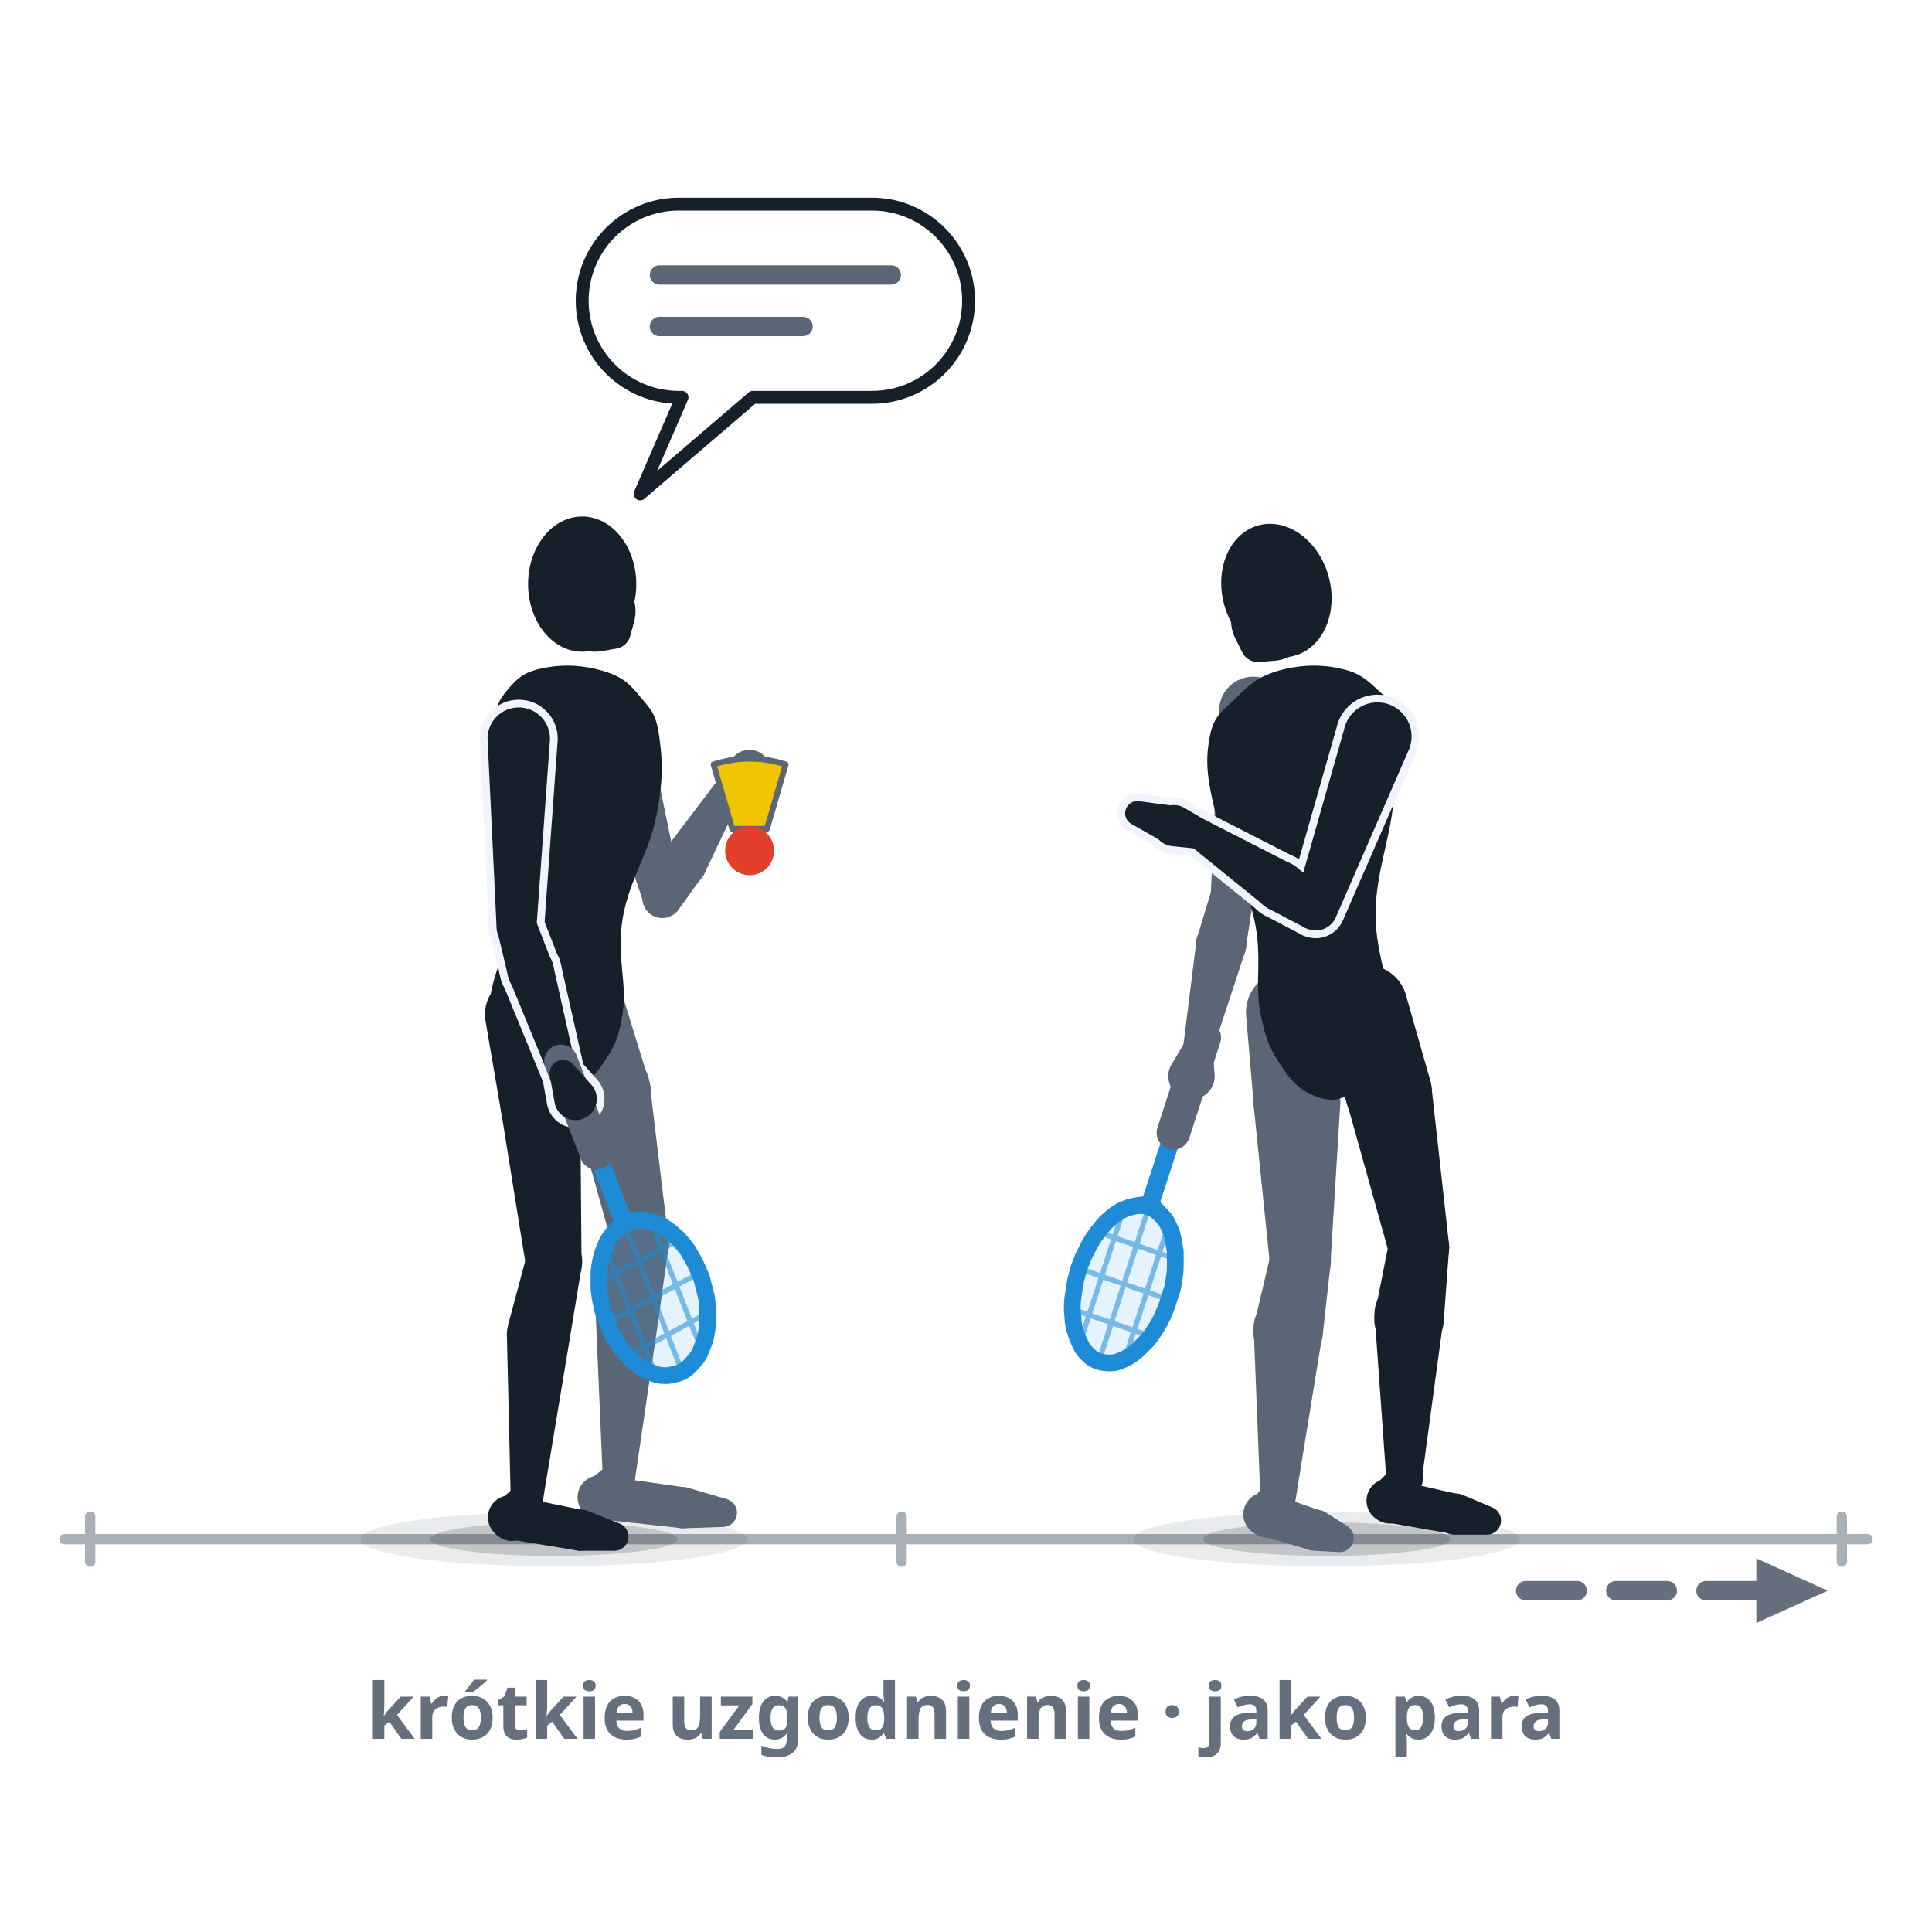
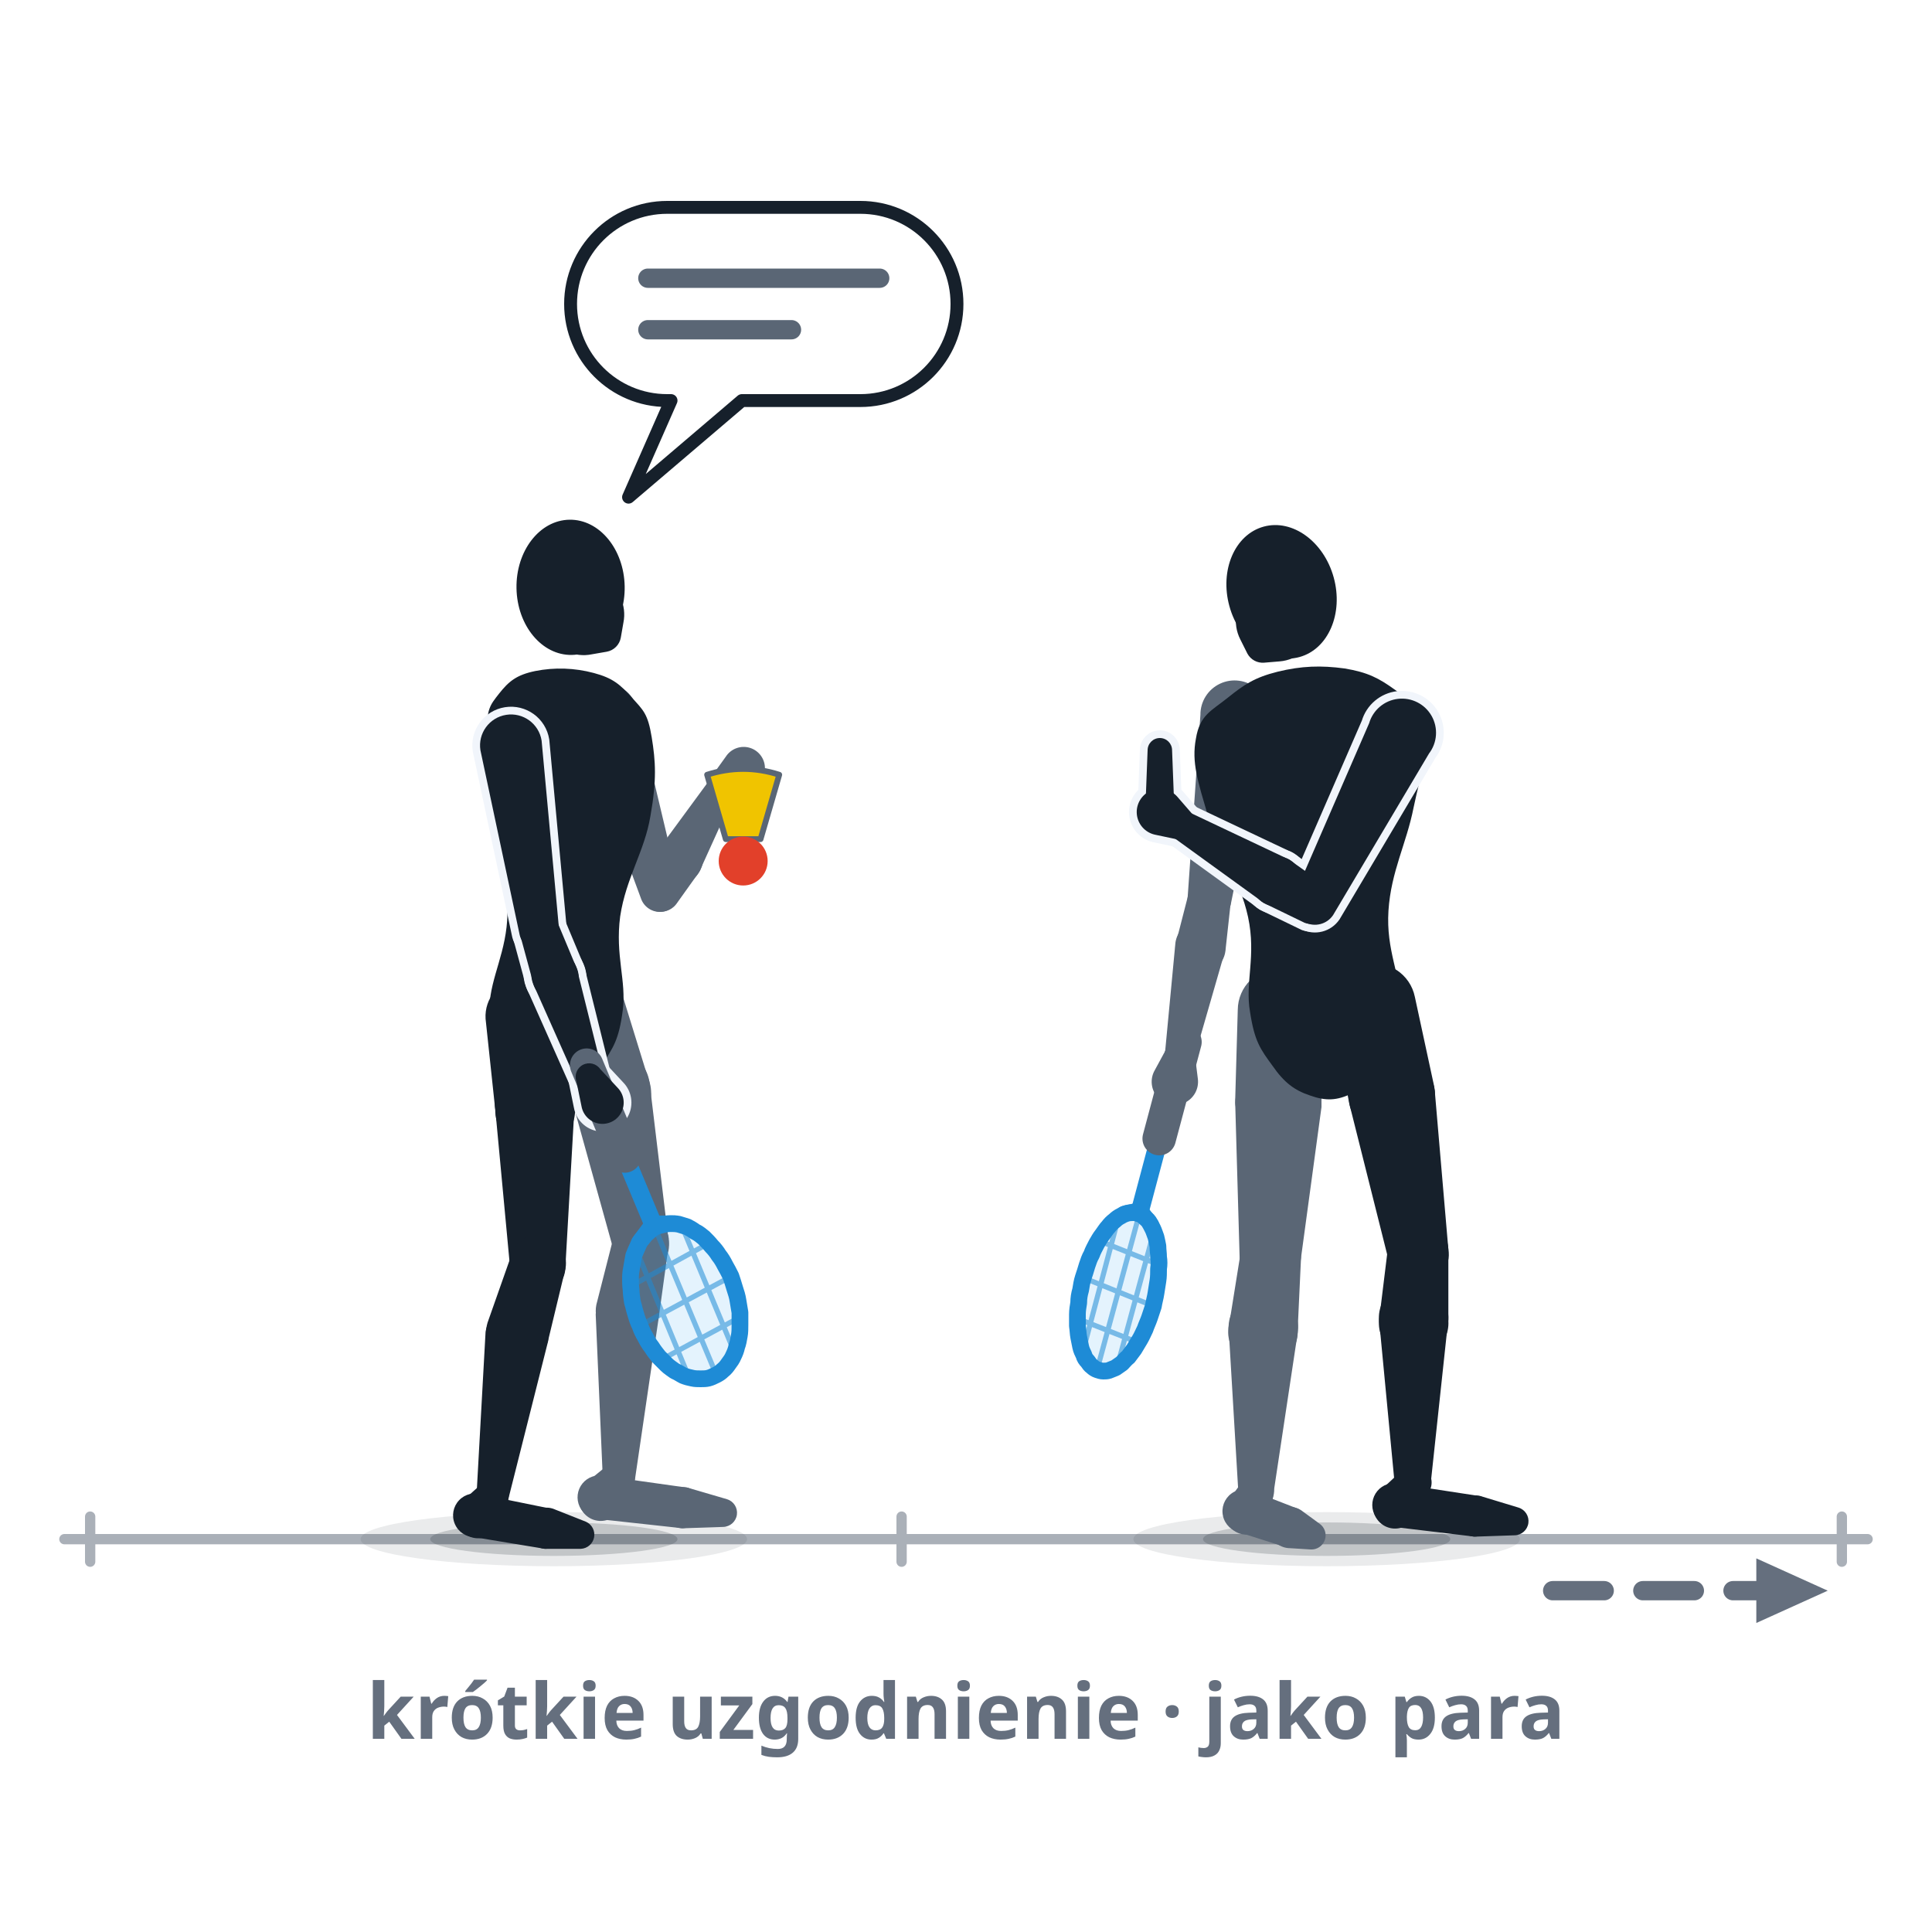
- <svg xmlns="http://www.w3.org/2000/svg" viewBox="0 0 300 300" role="img" data-quelle="figuren" aria-label="Uzgadnianie: dwaj partnerzy deblowi na własnym polu przed serwisem, zwróceni do siebie. Po lewej gracz tylny za linią serwisu; zaraz serwuje, trzyma speedera w wolnej ręce i jednym zdaniem mówi to, co najważniejsze. Po prawej gracz atakujący, stopy już skierowane do przodu, kiwa głową i unosi otwartą dłoń. Przerywana strzałka pokazuje jego drogę do przodu.">
+ <svg xmlns="http://www.w3.org/2000/svg" viewBox="0 0 300 300" role="img" data-quelle="figuren" aria-label="Uzgadnianie: dwaj partnerzy deblowi na własnym polu przed serwisem, zwróceni do siebie. Po lewej gracz tylny za linią serwisową; zaraz serwuje, trzyma speedera w wolnej ręce i jednym zdaniem mówi to, co najważniejsze. Po prawej gracz atakujący, ze stopami już skierowanymi do przodu, kiwa głową i unosi kciuk. Przerywana strzałka pokazuje jego drogę do przodu.">
  <style>
    .s-k{fill:var(--tinte,#16202b)}
    .s-f{fill:var(--tinte-2,#5a6675)}
    .s-x{fill:var(--flaeche-2,#f1f5fb);stroke:var(--flaeche-2,#f1f5fb);stroke-width:2.4;stroke-linejoin:round}
    .s-rf{fill:var(--primaer,#38a4f1);opacity:.14}
    .s-rs{fill:none;stroke:var(--primaer-dunkel,#1e8bd6);stroke-width:.8;opacity:.55}
    .s-rr{fill:none;stroke:var(--primaer-dunkel,#1e8bd6);stroke-width:2.6;stroke-linejoin:round}
    .s-rh{fill:none;stroke:var(--primaer-dunkel,#1e8bd6);stroke-width:2.1;stroke-linecap:round;stroke-linejoin:round}
    .s-rsch{fill:none;stroke:var(--primaer-dunkel,#1e8bd6);stroke-width:2.8;stroke-linecap:round}
    .s-rg{fill:none;stroke:var(--tinte-2,#5a6675);stroke-width:5.2;stroke-linecap:round}
    .s-korb{fill:var(--speeder-korb,#f0c400);stroke:var(--tinte-2,#5a6675);stroke-width:.9;stroke-linejoin:round}
    .s-kappe{fill:var(--speeder-kappe,#e2402a)}
    .s-sch{fill:var(--schatten-boden,#16202b2e)}
    .s-schw{fill:var(--schatten-boden,#16202b2e);opacity:.5}
    .s-wegg{fill:none;stroke:var(--tinte-3,#656f7e);stroke-width:3;stroke-dasharray:8 6;stroke-linecap:round}
    .s-mkg{fill:var(--tinte-3,#656f7e)}
    .s-boden{fill:none;stroke:var(--tinte-3,#656f7e);stroke-width:1.6;opacity:.55;stroke-linecap:round}
    .s-blase{fill:var(--flaeche,#ffffff);stroke:var(--tinte,#16202b);stroke-width:2;stroke-linejoin:round}
    .s-zeile{fill:none;stroke:var(--tinte-2,#5a6675);stroke-width:3;stroke-linecap:round}
    .st{fill:var(--tinte-3,#656f7e);font:600 12px/1 system-ui,sans-serif;text-anchor:middle}
  </style>
  <defs>
    <marker id="p047" viewBox="0 0 10 10" markerWidth="4.4" markerHeight="4.4" refX="5" refY="5" orient="auto">
      <path d="M1,1.2 L9.4,5 L1,8.8 Z" class="s-mkg" />
    </marker>
  </defs>
  <path class="s-boden" d="M10,239L290,239M14,235.5L14,242.5M140,235.5L140,242.5M286,235.5L286,242.5" />
  <ellipse class="s-schw" cx="86" cy="239" rx="30" ry="4.2" />
  <ellipse class="s-sch" cx="86" cy="239" rx="19.2" ry="2.6" />
  <ellipse class="s-schw" cx="206" cy="239" rx="30" ry="4.2" />
  <ellipse class="s-sch" cx="206" cy="239" rx="19.2" ry="2.6" />
-   <path class="s-wegg" d="M236.9,247L278,247" marker-end="url(#p047)" />
+   <path class="s-wegg" d="M241.1,247L278,247" marker-end="url(#p047)" />
  <g class="s-f">
-     <path d="M193.5,157.8L194.7,171.8A6.7,6.7 0 1 0 208.1,170.5L206.5,156.6A6.5,6.5 0 0 0 193.5,157.8Z" />
-     <path d="M194.7,172L197.2,196.4A4.7,4.7 0 0 0 206.6,196.2L208.1,171.7A6.7,6.7 0 1 0 194.7,172Z" />
-     <path d="M197.3,194.8L194.8,205.4A5.4,5.4 0 1 0 205.4,207.2L206.6,196.4A4.7,4.7 0 0 0 197.3,194.8Z" />
-     <path d="M194.7,206.9L195.7,232.3A2.7,2.7 0 0 0 201.2,232.7L205.3,207.5A5.4,5.4 0 1 0 194.7,206.9Z" />
-     <path d="M196.3,230.6L194.3,233.2A3.4,3.4 0 1 0 200.2,236.2L201.1,233A2.7,2.7 0 0 0 196.3,230.6Z" />
-     <path d="M196,238.5L203.5,240.7A3.2,3.2 0 0 0 205.4,234.7L198,232.1A3.4,3.4 0 1 0 196,238.5Z" />
-     <path d="M204.2,240.8L207.8,241A2.2,2.2 0 0 0 209.1,236.9L206.1,235A3.2,3.2 0 1 0 204.2,240.8Z" />
+     <path d="M192.2,156.8L191.8,170.8A6.7,6.7 0 1 0 205.2,171L205.2,156.9A6.5,6.5 0 0 0 192.2,156.8Z" />
+     <path d="M191.8,171.2L192.5,195.7A4.7,4.7 0 0 0 201.9,196.2L205.2,171.9A6.7,6.7 0 1 0 191.8,171.2Z" />
+     <path d="M192.6,194.8L190.9,205.4A5.4,5.4 0 1 0 201.5,206.5L202,195.8A4.7,4.7 0 0 0 192.6,194.8Z" />
+     <path d="M190.8,206.6L192.3,231.9A2.7,2.7 0 0 0 197.7,232.2L201.5,207A5.4,5.4 0 1 0 190.8,206.6Z" />
+     <path d="M192.8,230.2L190.9,232.8A3.4,3.4 0 1 0 196.9,235.6L197.7,232.4A2.7,2.7 0 0 0 192.8,230.2Z" />
+     <path d="M192.6,238L199.5,240.2A3.2,3.2 0 0 0 201.6,234.3L194.9,231.7A3.4,3.4 0 1 0 192.6,238Z" />
+     <path d="M200.3,240.4L203.5,240.6A2.2,2.2 0 0 0 204.9,236.6L202.3,234.7A3.2,3.2 0 1 0 200.3,240.4Z" />
  </g>
  <g class="s-f">
-     <path d="M189.3,110.6L188,139.1A3.4,3.4 0 0 0 194.6,139.8L199.7,111.8A5.3,5.3 0 1 0 189.3,110.6Z" />
-     <path d="M188.1,138.3L186,145.2A3.9,3.9 0 1 0 193.5,146.9L194.6,139.7A3.4,3.4 0 0 0 188.1,138.3Z" />
-     <path d="M185.8,145.9L183.7,162.7A2.3,2.3 0 0 0 188.1,163.7L193.4,147.6A3.9,3.9 0 1 0 185.8,145.9Z" />
+     <path d="M186.4,111L184.4,139.6A3.4,3.4 0 0 0 191.1,140.5L196.8,112.4A5.3,5.3 0 1 0 186.4,111Z" />
+     <path d="M184.5,139L182.7,146A3.9,3.9 0 1 0 190.3,147.5L191.1,140.2A3.4,3.4 0 0 0 184.5,139Z" />
+     <path d="M182.5,146.6L180.9,163.5A2.3,2.3 0 0 0 185.4,164.4L190.1,148.1A3.9,3.9 0 1 0 182.5,146.6Z" />
  </g>
-   <path class="s-rf" d="M170.6,211.4C170.3,211.3 169.9,211.1 169.6,210.9C169.3,210.7 169,210.4 168.7,210.1C168.4,209.8 168.1,209.4 167.9,209C167.7,208.6 167.5,208.2 167.3,207.7C167.1,207.2 167,206.7 166.8,206.2C166.7,205.7 166.6,205.1 166.6,204.5C166.5,203.9 166.5,203.3 166.5,202.7C166.5,202.1 166.6,201.5 166.7,200.8C166.8,200.2 166.9,199.6 167,198.9C167.2,198.3 167.3,197.6 167.5,197C167.7,196.4 168,195.8 168.2,195.2C168.5,194.6 168.8,194 169.1,193.4C169.4,192.9 169.7,192.3 170.1,191.8C170.4,191.3 170.8,190.9 171.2,190.4C171.5,190 171.9,189.6 172.3,189.3C172.7,188.9 173.1,188.6 173.6,188.3C174,188 174.4,187.8 174.8,187.7C175.2,187.5 175.7,187.4 176.1,187.3C176.5,187.2 176.9,187.2 177.3,187.2C177.7,187.2 178.1,187.3 178.4,187.4C178.8,187.6 179.1,187.7 179.5,188C179.8,188.2 180.1,188.5 180.4,188.8C180.7,189.1 180.9,189.4 181.2,189.8C181.4,190.2 181.6,190.7 181.8,191.1C182,191.6 182.1,192.1 182.2,192.6C182.3,193.2 182.4,193.7 182.5,194.3C182.5,194.9 182.5,195.5 182.5,196.1C182.5,196.7 182.5,197.4 182.4,198C182.3,198.6 182.2,199.3 182.1,199.9C181.9,200.5 181.7,201.2 181.5,201.8C181.3,202.4 181.1,203.1 180.8,203.7C180.6,204.3 180.3,204.8 180,205.4C179.7,206 179.3,206.5 179,207C178.7,207.5 178.3,208 177.9,208.4C177.5,208.8 177.1,209.2 176.7,209.6C176.3,209.9 175.9,210.3 175.5,210.5C175.1,210.8 174.7,211 174.2,211.2C173.8,211.4 173.4,211.5 173,211.6C172.6,211.6 172.2,211.7 171.8,211.6C171.4,211.6 171,211.5 170.6,211.4Z" />
-   <path class="s-rs" d="M181.2,191L174.9,210.3M178.1,188.3L170.9,210.6M174.2,188.6L167.9,207.9M182,195.3L171,191.5M180.9,201.6L168.2,197.2M178.1,207.3L167.1,203.5" />
-   <path class="s-rh" d="M181,189.1L178.7,186.6L175.4,187.2" />
-   <path class="s-rsch" d="M182.2,175.9L178.7,186.6" />
-   <path class="s-rr" d="M170.6,211.4C170.3,211.3 169.9,211.1 169.6,210.9C169.3,210.7 169,210.4 168.7,210.1C168.4,209.8 168.1,209.4 167.9,209C167.7,208.6 167.5,208.2 167.3,207.7C167.1,207.2 167,206.7 166.8,206.2C166.7,205.7 166.6,205.1 166.6,204.5C166.5,203.9 166.5,203.3 166.5,202.7C166.5,202.1 166.6,201.5 166.7,200.8C166.8,200.2 166.9,199.6 167,198.9C167.2,198.3 167.3,197.6 167.5,197C167.7,196.4 168,195.8 168.2,195.2C168.5,194.6 168.8,194 169.1,193.4C169.4,192.9 169.7,192.3 170.1,191.8C170.4,191.3 170.8,190.9 171.2,190.4C171.5,190 171.9,189.6 172.3,189.3C172.7,188.9 173.1,188.6 173.6,188.3C174,188 174.4,187.8 174.8,187.7C175.2,187.5 175.7,187.4 176.1,187.3C176.5,187.2 176.9,187.2 177.3,187.2C177.7,187.2 178.1,187.3 178.4,187.4C178.8,187.6 179.1,187.7 179.5,188C179.8,188.2 180.1,188.5 180.4,188.8C180.7,189.1 180.9,189.4 181.2,189.8C181.4,190.2 181.6,190.7 181.8,191.1C182,191.6 182.1,192.1 182.2,192.6C182.3,193.2 182.4,193.7 182.5,194.3C182.5,194.9 182.5,195.5 182.5,196.1C182.5,196.7 182.5,197.4 182.4,198C182.3,198.6 182.2,199.3 182.1,199.9C181.9,200.5 181.7,201.2 181.5,201.8C181.3,202.4 181.1,203.1 180.8,203.7C180.6,204.3 180.3,204.8 180,205.4C179.7,206 179.3,206.5 179,207C178.7,207.5 178.3,208 177.9,208.4C177.5,208.8 177.1,209.2 176.7,209.6C176.3,209.9 175.9,210.3 175.5,210.5C175.1,210.8 174.7,211 174.2,211.2C173.8,211.4 173.4,211.5 173,211.6C172.6,211.6 172.2,211.7 171.8,211.6C171.4,211.6 171,211.5 170.6,211.4Z" />
-   <path class="s-rg" d="M187,161.1L182.2,175.9" />
+   <path class="s-rf" d="M170.4,212.7C170.1,212.6 169.8,212.4 169.6,212.2C169.3,212 169.1,211.7 168.9,211.4C168.6,211.1 168.4,210.8 168.3,210.4C168.1,210 167.9,209.6 167.8,209.1C167.7,208.6 167.6,208.1 167.5,207.6C167.4,207.1 167.4,206.5 167.3,205.9C167.3,205.4 167.3,204.8 167.3,204.1C167.3,203.5 167.4,202.9 167.5,202.3C167.5,201.6 167.6,201 167.8,200.3C167.9,199.7 168,199 168.2,198.4C168.4,197.8 168.6,197.2 168.8,196.5C169,195.9 169.2,195.3 169.5,194.8C169.7,194.2 170,193.7 170.3,193.1C170.6,192.6 170.8,192.2 171.2,191.7C171.5,191.3 171.8,190.8 172.1,190.5C172.4,190.1 172.7,189.8 173.1,189.5C173.4,189.2 173.7,189 174.1,188.8C174.4,188.6 174.7,188.5 175,188.4C175.4,188.3 175.7,188.3 176,188.3C176.3,188.3 176.6,188.4 176.9,188.5C177.2,188.6 177.4,188.7 177.7,189C177.9,189.2 178.2,189.4 178.4,189.7C178.6,190 178.8,190.4 179,190.8C179.2,191.2 179.3,191.6 179.5,192.1C179.6,192.5 179.7,193 179.8,193.5C179.8,194.1 179.9,194.6 179.9,195.2C180,195.8 180,196.4 179.9,197C179.9,197.6 179.9,198.3 179.8,198.9C179.7,199.5 179.6,200.2 179.5,200.8C179.4,201.5 179.2,202.1 179.1,202.8C178.9,203.4 178.7,204 178.5,204.6C178.3,205.2 178,205.8 177.8,206.4C177.5,207 177.3,207.5 177,208C176.7,208.5 176.4,209 176.1,209.5C175.8,209.9 175.5,210.3 175.2,210.7C174.8,211 174.5,211.4 174.2,211.7C173.9,211.9 173.5,212.2 173.2,212.4C172.9,212.5 172.5,212.7 172.2,212.8C171.9,212.9 171.6,212.9 171.3,212.9C171,212.9 170.7,212.8 170.4,212.7Z" />
+   <path class="s-rs" d="M179,191.9L173.7,211.4M176.7,189.3L170.6,211.8M173.5,189.7L168.3,209.3M179.5,196.2L171,192.8M178.6,202.6L168.7,198.6M176.3,208.3L167.7,204.9" />
+   <path class="s-rh" d="M178.9,190.1L177.1,187.7L174.5,188.3" />
+   <path class="s-rsch" d="M180,176.8L177.1,187.7" />
+   <path class="s-rr" d="M170.4,212.7C170.1,212.6 169.8,212.4 169.6,212.2C169.3,212 169.1,211.7 168.9,211.4C168.6,211.1 168.4,210.8 168.3,210.4C168.1,210 167.9,209.6 167.8,209.1C167.7,208.6 167.6,208.1 167.5,207.6C167.4,207.1 167.4,206.5 167.3,205.9C167.3,205.4 167.3,204.8 167.3,204.1C167.3,203.5 167.4,202.9 167.5,202.3C167.5,201.6 167.6,201 167.8,200.3C167.9,199.7 168,199 168.2,198.4C168.4,197.8 168.6,197.2 168.8,196.5C169,195.9 169.2,195.3 169.5,194.8C169.7,194.2 170,193.7 170.3,193.1C170.6,192.6 170.8,192.2 171.2,191.7C171.5,191.3 171.8,190.8 172.1,190.5C172.4,190.1 172.7,189.8 173.1,189.5C173.4,189.2 173.7,189 174.1,188.8C174.4,188.6 174.7,188.5 175,188.4C175.4,188.3 175.7,188.3 176,188.3C176.3,188.3 176.6,188.4 176.9,188.5C177.2,188.6 177.4,188.7 177.7,189C177.9,189.2 178.2,189.4 178.4,189.7C178.6,190 178.8,190.4 179,190.8C179.2,191.2 179.3,191.6 179.5,192.1C179.6,192.5 179.7,193 179.8,193.5C179.8,194.1 179.9,194.6 179.9,195.2C180,195.8 180,196.4 179.9,197C179.9,197.6 179.9,198.3 179.8,198.9C179.7,199.5 179.6,200.2 179.5,200.8C179.4,201.5 179.2,202.1 179.1,202.8C178.9,203.4 178.7,204 178.5,204.6C178.3,205.2 178,205.8 177.8,206.4C177.5,207 177.3,207.5 177,208C176.7,208.5 176.4,209 176.1,209.5C175.8,209.9 175.5,210.3 175.2,210.7C174.8,211 174.5,211.4 174.2,211.7C173.9,211.9 173.5,212.2 173.2,212.4C172.9,212.5 172.5,212.7 172.2,212.8C171.9,212.9 171.6,212.9 171.3,212.9C171,212.9 170.7,212.8 170.4,212.7Z" />
+   <path class="s-rg" d="M184,161.8L180,176.8" />
  <g class="s-f">
-     <path d="M184,161.8L181.9,165.3A3.6,3.6 0 1 0 188.6,166.8L188.3,162.8A2.3,2.3 0 0 0 184,161.8Z" />
+     <path d="M181.2,162.7L179.3,166.2A3.6,3.6 0 1 0 186,167.5L185.5,163.5A2.3,2.3 0 0 0 181.2,162.7Z" />
  </g>
  <g class="s-k">
-     <path d="M207.6,103.7C210.7,104.3 211.9,105.2 213.8,107C215.8,108.9 217,109.3 217.5,112.9C218,116.6 217.1,119.6 216.3,125.3C215.6,131 213.8,135.3 213.6,141.4C213.5,147.5 215.5,151.4 215.6,156C215.6,160.7 215.1,161.9 213.9,164.7C212.7,167.5 211.6,168.8 209.6,169.9C207.7,171 206.3,171 204.2,170.2C202,169.3 200.7,168.2 199,165.6C197.3,163 196.6,161.8 195.7,157.2C194.8,152.6 196.1,148.6 194.7,142.5C193.3,136.4 190.3,132.5 188.9,126.9C187.5,121.3 187.1,118.4 187.8,114.7C188.4,111 189.9,110.4 192,108.3C194.1,106.2 195.2,105.2 198.3,104.2C201.4,103.3 204.5,103.1 207.6,103.7Z" />
-     <path d="M205.7,157.5L209.1,171.3A6.7,6.7 0 1 0 222.1,167.8L218.2,154.1A6.5,6.5 0 0 0 205.7,157.5Z" />
-     <path d="M209.2,171.4L215.8,195A4.7,4.7 0 0 0 225,193.2L222.3,168.9A6.7,6.7 0 1 0 209.2,171.4Z" />
-     <path d="M215.7,192.8L213.6,203.4A5.4,5.4 0 1 0 224.2,204.9L225,194.1A4.7,4.7 0 0 0 215.7,192.8Z" />
-     <path d="M213.5,204.9L215.3,230.1A2.7,2.7 0 0 0 220.7,230.3L224.1,205.2A5.4,5.4 0 1 0 213.5,204.9Z" />
-     <path d="M216,228.1L213.5,230.7A3.4,3.4 0 1 0 219,234.4L220.5,231.1A2.7,2.7 0 0 0 216,228.1Z" />
-     <path d="M215.3,236.4L225.6,238.2A3.2,3.2 0 0 0 226.8,232.1L216.7,229.8A3.4,3.4 0 1 0 215.3,236.4Z" />
-     <path d="M226.1,238.3L230.9,238.3A2.2,2.2 0 0 0 231.8,234.1L227.3,232.2A3.2,3.2 0 1 0 226.1,238.3Z" />
+     <path d="M208.8,103.8C212.4,104.4 214.1,105.3 216.6,107.1C219.1,109 220.7,109.4 221.3,113C221.9,116.7 220.7,119.7 219.5,125.4C218.4,131 216,135.3 215.6,141.4C215.2,147.6 217.5,151.4 217.5,156C217.4,160.7 216.7,162 215.2,164.7C213.7,167.5 212.3,168.8 209.9,169.8C207.6,170.9 205.9,171 203.4,170.1C201,169.3 199.4,168.1 197.6,165.5C195.7,162.9 194.8,161.7 194.1,157.1C193.3,152.5 195.1,148.5 193.8,142.4C192.5,136.4 189.3,132.4 187.6,126.8C186,121.3 185,118.4 185.7,114.7C186.3,111 188.1,110.4 190.7,108.3C193.2,106.3 194.8,105.2 198.4,104.3C202.1,103.4 205.1,103.3 208.8,103.8Z" />
+     <path d="M206.9,157.4L209.5,171.3A6.7,6.7 0 1 0 222.7,168.7L219.7,154.8A6.5,6.5 0 0 0 206.9,157.4Z" />
+     <path d="M209.6,171.7L215.6,195.6A4.7,4.7 0 0 0 224.9,194L222.8,169.5A6.7,6.7 0 1 0 209.6,171.7Z" />
+     <path d="M215.5,193.9L214.2,204.5A5.4,5.4 0 1 0 224.9,205.1L224.9,194.5A4.7,4.7 0 0 0 215.5,193.9Z" />
+     <path d="M214.2,205.6L216.6,230.8A2.7,2.7 0 0 0 222.1,230.9L224.8,205.7A5.4,5.4 0 1 0 214.2,205.6Z" />
+     <path d="M217.5,228.5L214.5,231.3A3.4,3.4 0 1 0 219.7,235.4L221.7,231.9A2.7,2.7 0 0 0 217.5,228.5Z" />
+     <path d="M216.4,237.1L228.9,238.6A3.2,3.2 0 0 0 229.7,232.3L217.3,230.4A3.4,3.4 0 1 0 216.4,237.1Z" />
+     <path d="M229.3,238.6L235.2,238.4A2.2,2.2 0 0 0 235.8,234.1L230.2,232.4A3.2,3.2 0 1 0 229.3,238.6Z" />
  </g>
  <g class="s-k">
-     <ellipse cx="198.2" cy="91.7" rx="8.4" ry="10.5" transform="rotate(-15.7 198.2 91.7)" />
-     <path d="M191.8,99.1L192.9,101.3A2.7,2.7 0 0 0 195.5,102.8L197.9,102.6A6.3,6.3 0 1 0 191.8,99.1Z" />
+     <ellipse cx="199" cy="91.9" rx="8.4" ry="10.5" transform="rotate(-15.4 199 91.9)" />
+     <path d="M192.6,99.3L193.7,101.5A2.7,2.7 0 0 0 196.3,102.9L198.7,102.7A6.3,6.3 0 1 0 192.6,99.3Z" />
  </g>
  <g class="s-x">
-     <path d="M208.7,113.3L201,140.3A3.4,3.4 0 0 0 207.4,142.5L218.6,116.8A5.3,5.3 0 1 0 208.7,113.3Z" />
-     <path d="M206.3,138.5L201.2,134.6A3.9,3.9 0 1 0 197,141.1L202.7,144.1A3.4,3.4 0 0 0 206.3,138.5Z" />
-     <path d="M200.6,134.2L187.3,127.4A2.3,2.3 0 0 0 184.8,131.3L196.4,140.7A3.9,3.9 0 1 0 200.6,134.2Z" />
-     <path d="M187.4,127.5L184,125.5A3.2,3.2 0 1 0 182.1,131.4L186,131.8A2.3,2.3 0 0 0 187.4,127.5Z" />
-     <path d="M182.8,125.2L176.8,124.4A1.9,1.9 0 0 0 175.6,127.9L180.9,130.9A3,3 0 1 0 182.8,125.2Z" />
+     <path d="M212.6,112.3L201,139A3.4,3.4 0 0 0 207,142.1L221.9,117A5.3,5.3 0 1 0 212.6,112.3Z" />
+     <path d="M206,137.6L200.2,133.5A3.9,3.9 0 1 0 196.2,140.2L202.6,143.3A3.4,3.4 0 0 0 206,137.6Z" />
+     <path d="M199.6,133.2L184.6,126.1A2.3,2.3 0 0 0 182.3,130.1L195.7,139.8A3.9,3.9 0 1 0 199.6,133.2Z" />
+     <path d="M185.4,126.7L182.8,123.7A3.6,3.6 0 1 0 179.3,129.6L183.1,130.4A2.3,2.3 0 0 0 185.4,126.7Z" />
+     <path d="M182.3,124.3L182,116.5A1.9,1.9 0 0 0 178.2,116.5L177.9,124.3A2.2,2.2 0 1 0 182.3,124.3Z" />
  </g>
  <g class="s-k">
-     <path d="M208.7,113.3L201,140.3A3.4,3.4 0 0 0 207.4,142.5L218.6,116.8A5.3,5.3 0 1 0 208.7,113.3Z" />
-     <path d="M206.3,138.5L201.2,134.6A3.9,3.9 0 1 0 197,141.1L202.7,144.1A3.4,3.4 0 0 0 206.3,138.5Z" />
-     <path d="M200.6,134.2L187.3,127.4A2.3,2.3 0 0 0 184.8,131.3L196.4,140.7A3.9,3.9 0 1 0 200.6,134.2Z" />
+     <path d="M212.6,112.3L201,139A3.4,3.4 0 0 0 207,142.1L221.9,117A5.3,5.3 0 1 0 212.6,112.3Z" />
+     <path d="M206,137.6L200.2,133.5A3.9,3.9 0 1 0 196.2,140.2L202.6,143.3A3.4,3.4 0 0 0 206,137.6Z" />
+     <path d="M199.6,133.2L184.6,126.1A2.3,2.3 0 0 0 182.3,130.1L195.7,139.8A3.9,3.9 0 1 0 199.6,133.2Z" />
  </g>
  <g class="s-k">
-     <path d="M187.4,127.5L184,125.5A3.2,3.2 0 1 0 182.1,131.4L186,131.8A2.3,2.3 0 0 0 187.4,127.5Z" />
-     <path d="M182.8,125.2L176.8,124.4A1.9,1.9 0 0 0 175.6,127.9L180.9,130.9A3,3 0 1 0 182.8,125.2Z" />
+     <path d="M185.4,126.7L182.8,123.7A3.6,3.6 0 1 0 179.3,129.6L183.1,130.4A2.3,2.3 0 0 0 185.4,126.7Z" />
+     <path d="M182.3,124.3L182,116.5A1.9,1.9 0 0 0 178.2,116.5L177.9,124.3A2.2,2.2 0 1 0 182.3,124.3Z" />
  </g>
  <g class="s-f">
    <path d="M84.9,157.2L88.8,170.8A6.2,6.2 0 1 0 100.6,167.3L96.4,153.7A6,6 0 0 0 84.9,157.2Z" />
    <path d="M88.8,170.8L95.3,194.2A4.3,4.3 0 0 0 103.8,192.5L100.9,168.4A6.2,6.2 0 1 0 88.8,170.8Z" />
    <path d="M95.3,192L92.6,202.6A4.9,4.9 0 1 0 102.3,204.5L103.8,193.6A4.3,4.3 0 0 0 95.3,192Z" />
    <path d="M92.5,204.1L93.6,229.5A2.5,2.5 0 0 0 98.6,229.7L102.3,204.5A4.9,4.9 0 1 0 92.5,204.1Z" />
    <path d="M94.5,227.4L91.3,230A3.4,3.4 0 1 0 96.4,234.1L98.3,230.5A2.5,2.5 0 0 0 94.5,227.4Z" />
    <path d="M93.1,235.9L105.9,237.3A3.2,3.2 0 0 0 106.7,231L93.9,229.2A3.4,3.4 0 1 0 93.1,235.9Z" />
    <path d="M106.3,237.3L112.3,237.1A2.2,2.2 0 0 0 112.9,232.8L107.1,231.1A3.2,3.2 0 1 0 106.3,237.3Z" />
  </g>
  <g class="s-f">
-     <path d="M90.7,112.7L100,140.4A3.1,3.1 0 0 0 105.9,138.8L100,110.2A4.8,4.8 0 1 0 90.7,112.7Z" />
-     <path d="M105.4,141.2L109,136.2A3.6,3.6 0 1 0 102.9,132.5L100.1,138A3.1,3.1 0 0 0 105.4,141.2Z" />
-     <path d="M109.4,135.6L115.6,122.6A2.1,2.1 0 0 0 112,120.4L103.3,131.9A3.6,3.6 0 1 0 109.4,135.6Z" />
+     <path d="M89.5,112.4L99.6,139.7A3.1,3.1 0 0 0 105.5,137.9L98.8,109.7A4.8,4.8 0 1 0 89.5,112.4Z" />
+     <path d="M105,140.4L108.5,135.5A3.6,3.6 0 1 0 102.3,131.9L99.7,137.3A3.1,3.1 0 0 0 105,140.4Z" />
+     <path d="M108.8,134.9L114.6,122.1A2.1,2.1 0 0 0 111,120L102.7,131.3A3.6,3.6 0 1 0 108.8,134.9Z" />
  </g>
  <g class="s-f">
-     <path d="M114.2,123.7L117.3,122.9A3.3,3.3 0 1 0 113.7,117.8L111.9,120.4A2.1,2.1 0 0 0 114.2,123.7Z" />
+     <path d="M113.2,123.3L116.2,122.5A3.3,3.3 0 1 0 112.7,117.5L110.9,120A2.1,2.1 0 0 0 113.2,123.3Z" />
  </g>
  <g class="s-k">
-     <path d="M93.7,104.2C96.7,105.1 97.8,106.2 99.5,108.3C101.2,110.3 101.9,110.9 102.4,114.6C102.9,118.3 103,121.2 101.9,126.8C100.8,132.4 97.8,136.4 96.7,142.5C95.7,148.6 97.4,152.6 96.7,157.2C96,161.8 95.1,163 93.3,165.6C91.5,168.2 89.8,169.3 87.7,170.2C85.5,171 84.4,171 82.5,169.9C80.5,168.8 79.1,167.5 77.8,164.7C76.5,161.9 75.8,160.6 76,156C76.3,151.3 78.9,147.6 79.2,141.4C79.4,135.3 77.9,131 77.4,125.3C76.9,119.7 76.5,116.7 76.8,113C77.1,109.4 77.3,108.9 78.9,107C80.5,105.1 81.7,104.2 84.6,103.7C87.6,103.1 90.7,103.3 93.7,104.2Z" />
-     <path d="M75.4,158.6L77.8,172.6A6.2,6.2 0 1 0 90,170.3L87.2,156.4A6,6 0 0 0 75.4,158.6Z" />
-     <path d="M77.8,172.5L81.7,196.8A4.3,4.3 0 0 0 90.3,196L90.1,171.5A6.2,6.2 0 1 0 77.8,172.5Z" />
-     <path d="M81.8,194.9L78.9,205.7A4.9,4.9 0 1 0 88.5,207.7L90.3,196.8A4.3,4.3 0 0 0 81.8,194.9Z" />
-     <path d="M78.7,207L79.3,232.6A2.5,2.5 0 0 0 84.3,233L88.5,207.7A4.9,4.9 0 1 0 78.7,207Z" />
-     <path d="M80.1,230.7L77.4,233.2A3.4,3.4 0 1 0 82.7,237L84.1,233.6A2.5,2.5 0 0 0 80.1,230.7Z" />
-     <path d="M79,239L89.9,240.8A3.2,3.2 0 0 0 91.1,234.6L80.3,232.4A3.4,3.4 0 1 0 79,239Z" />
-     <path d="M90.4,240.8L95.5,240.8A2.2,2.2 0 0 0 96.3,236.6L91.5,234.7A3.2,3.2 0 1 0 90.4,240.8Z" />
+     <path d="M92.2,104.5C95.2,105.3 96.3,106.3 98.1,108.3C99.9,110.3 100.6,110.8 101.2,114.5C101.8,118.2 102,121.1 101,126.7C100.1,132.2 97.2,136.3 96.3,142.3C95.5,148.4 97.3,152.3 96.7,156.9C96.1,161.5 95.2,162.7 93.5,165.3C91.8,167.9 90.2,169.1 88.1,170C85.9,170.9 84.8,170.9 82.8,169.8C80.8,168.8 79.4,167.5 78.1,164.8C76.7,162.1 75.9,160.9 76,156.3C76.2,151.6 78.7,147.8 78.8,141.8C78.8,135.7 77.1,131.5 76.5,125.9C75.8,120.3 75.3,117.3 75.5,113.7C75.7,110 76,109.6 77.5,107.7C79,105.8 80.2,104.8 83.1,104.2C86.1,103.6 89.2,103.7 92.2,104.5Z" />
+     <path d="M75.4,158.2L76.9,172.3A6.2,6.2 0 1 0 89.1,170.8L87.3,156.8A6,6 0 0 0 75.4,158.2Z" />
+     <path d="M76.9,172.2L79.2,196.8A4.3,4.3 0 0 0 87.8,196.6L89.2,172A6.2,6.2 0 1 0 76.9,172.2Z" />
+     <path d="M79.4,194.9L75.7,205.4A4.9,4.9 0 1 0 85.1,208.2L87.7,197.4A4.3,4.3 0 0 0 79.4,194.9Z" />
+     <path d="M75.4,206.8L74,232.1A2.5,2.5 0 0 0 78.9,232.9L85.1,208.3A4.9,4.9 0 1 0 75.4,206.8Z" />
+     <path d="M74.8,230.4L72,232.9A3.4,3.4 0 1 0 77.4,236.7L78.8,233.2A2.5,2.5 0 0 0 74.8,230.4Z" />
+     <path d="M73.7,238.7L84.6,240.5A3.2,3.2 0 0 0 85.7,234.3L74.9,232.1A3.4,3.4 0 1 0 73.7,238.7Z" />
+     <path d="M85.1,240.5L90.2,240.5A2.2,2.2 0 0 0 91,236.3L86.2,234.4A3.2,3.2 0 1 0 85.1,240.5Z" />
  </g>
  <g class="s-k">
-     <ellipse cx="90.4" cy="90.7" rx="8.4" ry="10.5" transform="rotate(0 90.4 90.7)" />
-     <path d="M93.5,101.1L95.8,100.7A2.7,2.7 0 0 0 97.9,98.6L98.5,96.4A6.3,6.3 0 1 0 93.5,101.1Z" />
+     <ellipse cx="88.6" cy="91.2" rx="8.4" ry="10.5" transform="rotate(-1 88.6 91.2)" />
+     <path d="M91.9,101.6L94.2,101.2A2.7,2.7 0 0 0 96.4,99L96.8,96.7A6.3,6.3 0 1 0 91.9,101.6Z" />
  </g>
  <g class="s-x">
-     <path d="M75.7,114.6L77.1,143.9A3.1,3.1 0 0 0 83.3,144L85.4,114.8A4.8,4.8 0 1 0 75.7,114.6Z" />
-     <path d="M77.2,144.5L78.9,151.6A3.6,3.6 0 1 0 85.7,149.4L83.1,142.7A3.1,3.1 0 0 0 77.2,144.5Z" />
-     <path d="M79.1,152.1L85.5,167.7A2.1,2.1 0 0 0 89.6,166.4L85.9,149.9A3.6,3.6 0 1 0 79.1,152.1Z" />
-     <path d="M85.4,167.2L86.1,171.1A3.3,3.3 0 1 0 91.7,168.3L89.1,165.4A2.1,2.1 0 0 0 85.4,167.2Z" />
+     <path d="M74.6,116.5L80.7,145.2A3.1,3.1 0 0 0 86.8,144.2L84.1,115A4.8,4.8 0 1 0 74.6,116.5Z" />
+     <path d="M80.8,145.3L82.7,152.3A3.6,3.6 0 1 0 89.4,150L86.6,143.3A3.1,3.1 0 0 0 80.8,145.3Z" />
+     <path d="M82.8,152.8L89.7,168.3A2.1,2.1 0 0 0 93.7,167L89.6,150.5A3.6,3.6 0 1 0 82.8,152.8Z" />
+     <path d="M89.5,167.9L90.3,171.8A3.3,3.3 0 1 0 95.9,168.9L93.2,166A2.1,2.1 0 0 0 89.5,167.9Z" />
  </g>
  <g class="s-k">
-     <path d="M75.7,114.6L77.1,143.9A3.1,3.1 0 0 0 83.3,144L85.4,114.8A4.8,4.8 0 1 0 75.7,114.6Z" />
-     <path d="M77.2,144.5L78.9,151.6A3.6,3.6 0 1 0 85.7,149.4L83.1,142.7A3.1,3.1 0 0 0 77.2,144.5Z" />
-     <path d="M79.1,152.1L85.5,167.7A2.1,2.1 0 0 0 89.6,166.4L85.9,149.9A3.6,3.6 0 1 0 79.1,152.1Z" />
+     <path d="M74.6,116.5L80.7,145.2A3.1,3.1 0 0 0 86.8,144.2L84.1,115A4.8,4.8 0 1 0 74.6,116.5Z" />
+     <path d="M80.8,145.3L82.7,152.3A3.6,3.6 0 1 0 89.4,150L86.6,143.3A3.1,3.1 0 0 0 80.8,145.3Z" />
+     <path d="M82.8,152.8L89.7,168.3A2.1,2.1 0 0 0 93.7,167L89.6,150.5A3.6,3.6 0 1 0 82.8,152.8Z" />
  </g>
-   <path class="s-rf" d="M105.9,213C106.3,212.8 106.7,212.5 107,212.2C107.3,211.9 107.6,211.6 107.9,211.2C108.2,210.9 108.5,210.4 108.7,210C108.9,209.5 109.1,209 109.3,208.5C109.5,208 109.6,207.5 109.7,206.9C109.8,206.3 109.9,205.7 109.9,205.1C109.9,204.5 109.9,203.9 109.9,203.3C109.8,202.7 109.8,202 109.7,201.4C109.5,200.8 109.4,200.1 109.2,199.5C109.1,198.9 108.9,198.3 108.6,197.7C108.4,197.1 108.1,196.5 107.8,195.9C107.5,195.4 107.2,194.8 106.9,194.3C106.5,193.8 106.2,193.3 105.8,192.9C105.4,192.4 105,192 104.6,191.7C104.2,191.3 103.8,191 103.3,190.7C102.9,190.4 102.5,190.2 102,190C101.6,189.8 101.1,189.7 100.7,189.6C100.3,189.5 99.8,189.4 99.4,189.4C99,189.4 98.5,189.5 98.1,189.6C97.7,189.7 97.3,189.9 97,190.1C96.6,190.3 96.2,190.5 95.9,190.8C95.6,191.1 95.2,191.4 95,191.8C94.7,192.2 94.4,192.6 94.2,193C94,193.5 93.8,194 93.6,194.5C93.4,195 93.3,195.6 93.2,196.1C93.1,196.7 93,197.3 93,197.9C93,198.5 93,199.1 93,199.7C93,200.3 93.1,201 93.2,201.6C93.3,202.2 93.5,202.9 93.6,203.5C93.8,204.1 94,204.8 94.3,205.3C94.5,205.9 94.8,206.5 95,207.1C95.3,207.7 95.7,208.2 96,208.7C96.3,209.2 96.7,209.7 97.1,210.1C97.5,210.6 97.9,211 98.3,211.4C98.7,211.7 99.1,212 99.5,212.3C100,212.6 100.4,212.9 100.8,213C101.3,213.2 101.7,213.4 102.2,213.5C102.6,213.6 103.1,213.6 103.5,213.6C103.9,213.6 104.3,213.5 104.7,213.4C105.2,213.3 105.5,213.2 105.9,213Z" />
-   <path class="s-rs" d="M94.2,194.2L101.5,212.7M97.3,190.9L105.6,212.2M101.4,190.4L108.6,208.8M93.5,198.8L104.9,192.8M94.9,205L108,198M98,210.3L109.3,204.2" />
-   <path class="s-rh" d="M94.4,192.3L96.7,189.3L100.1,189.2" />
-   <path class="s-rsch" d="M92.6,179L96.7,189.3" />
-   <path class="s-rr" d="M105.9,213C106.3,212.8 106.7,212.5 107,212.2C107.3,211.9 107.6,211.6 107.9,211.2C108.2,210.9 108.5,210.4 108.7,210C108.9,209.5 109.1,209 109.3,208.5C109.5,208 109.6,207.5 109.7,206.9C109.8,206.3 109.9,205.7 109.9,205.1C109.9,204.5 109.9,203.9 109.9,203.3C109.8,202.7 109.8,202 109.7,201.4C109.5,200.8 109.4,200.1 109.2,199.5C109.1,198.9 108.9,198.3 108.6,197.7C108.4,197.1 108.1,196.5 107.8,195.9C107.5,195.4 107.2,194.8 106.9,194.3C106.5,193.8 106.2,193.3 105.8,192.9C105.4,192.4 105,192 104.6,191.7C104.2,191.3 103.8,191 103.3,190.7C102.9,190.4 102.5,190.2 102,190C101.6,189.8 101.1,189.7 100.7,189.6C100.3,189.5 99.8,189.4 99.4,189.4C99,189.4 98.5,189.5 98.1,189.6C97.7,189.7 97.3,189.9 97,190.1C96.6,190.3 96.2,190.5 95.9,190.8C95.6,191.1 95.2,191.4 95,191.8C94.7,192.2 94.4,192.6 94.2,193C94,193.5 93.8,194 93.6,194.5C93.4,195 93.3,195.6 93.2,196.1C93.1,196.7 93,197.3 93,197.9C93,198.5 93,199.1 93,199.7C93,200.3 93.1,201 93.2,201.6C93.3,202.2 93.5,202.9 93.6,203.5C93.8,204.1 94,204.8 94.3,205.3C94.5,205.9 94.8,206.5 95,207.1C95.3,207.7 95.7,208.2 96,208.7C96.3,209.2 96.7,209.7 97.1,210.1C97.5,210.6 97.9,211 98.3,211.4C98.7,211.7 99.1,212 99.5,212.3C100,212.6 100.4,212.9 100.8,213C101.3,213.2 101.7,213.4 102.2,213.5C102.6,213.6 103.1,213.6 103.5,213.6C103.9,213.6 104.3,213.5 104.7,213.4C105.2,213.3 105.5,213.2 105.9,213Z" />
-   <path class="s-rg" d="M87.1,164.8L92.6,179" />
+   <path class="s-rf" d="M111.2,213.5C111.6,213.3 111.9,213.1 112.2,212.8C112.6,212.5 112.9,212.1 113.1,211.8C113.4,211.4 113.7,211 113.9,210.5C114.1,210.1 114.3,209.6 114.4,209.1C114.6,208.6 114.7,208 114.8,207.4C114.9,206.9 114.9,206.3 114.9,205.7C114.9,205.1 114.9,204.5 114.9,203.8C114.8,203.2 114.7,202.6 114.6,202C114.5,201.3 114.3,200.7 114.1,200.1C113.9,199.4 113.7,198.8 113.5,198.2C113.2,197.6 112.9,197 112.6,196.5C112.3,195.9 112,195.4 111.6,194.9C111.3,194.4 110.9,193.9 110.5,193.5C110.1,193 109.7,192.6 109.3,192.2C108.9,191.9 108.5,191.5 108,191.3C107.6,191 107.1,190.7 106.7,190.5C106.3,190.4 105.8,190.2 105.4,190.1C104.9,190 104.5,190 104.1,190C103.6,190 103.2,190.1 102.8,190.2C102.4,190.3 102,190.4 101.6,190.6C101.3,190.8 100.9,191.1 100.6,191.4C100.3,191.6 100,192 99.7,192.4C99.4,192.7 99.2,193.1 99,193.6C98.8,194 98.6,194.5 98.4,195C98.3,195.6 98.2,196.1 98.1,196.7C98,197.2 97.9,197.8 97.9,198.4C97.9,199 97.9,199.7 98,200.3C98,200.9 98.1,201.5 98.2,202.2C98.4,202.8 98.5,203.4 98.7,204C98.9,204.7 99.1,205.3 99.4,205.9C99.6,206.5 99.9,207.1 100.2,207.6C100.5,208.2 100.8,208.7 101.2,209.2C101.5,209.7 101.9,210.2 102.3,210.7C102.7,211.1 103.1,211.5 103.5,211.9C103.9,212.3 104.4,212.6 104.8,212.9C105.3,213.1 105.7,213.4 106.1,213.6C106.6,213.8 107,213.9 107.5,214C107.9,214.1 108.4,214.1 108.8,214.1C109.2,214.1 109.6,214.1 110,214C110.4,213.9 110.8,213.7 111.2,213.5Z" />
+   <path class="s-rs" d="M99.1,194.8L106.7,213.2M102,191.4L110.9,212.7M106.1,190.9L113.8,209.4M98.5,199.4L109.6,193.3M100,205.5L112.8,198.6M103.3,210.8L114.4,204.8" />
+   <path class="s-rh" d="M99.1,192.8L101.3,189.8L104.8,189.8" />
+   <path class="s-rsch" d="M97,179.5L101.3,189.8" />
+   <path class="s-rr" d="M111.2,213.5C111.6,213.3 111.9,213.1 112.2,212.8C112.6,212.5 112.9,212.1 113.1,211.8C113.4,211.4 113.7,211 113.9,210.5C114.1,210.1 114.3,209.6 114.4,209.1C114.6,208.6 114.7,208 114.8,207.4C114.9,206.9 114.9,206.3 114.9,205.7C114.9,205.1 114.9,204.5 114.9,203.8C114.8,203.2 114.7,202.6 114.6,202C114.5,201.3 114.3,200.7 114.1,200.1C113.9,199.4 113.7,198.8 113.5,198.2C113.2,197.6 112.9,197 112.6,196.5C112.3,195.9 112,195.4 111.6,194.9C111.3,194.4 110.9,193.9 110.5,193.5C110.1,193 109.7,192.6 109.3,192.2C108.9,191.9 108.5,191.5 108,191.3C107.6,191 107.1,190.7 106.7,190.5C106.3,190.4 105.8,190.2 105.4,190.1C104.9,190 104.5,190 104.1,190C103.6,190 103.2,190.1 102.8,190.2C102.4,190.3 102,190.4 101.6,190.6C101.3,190.8 100.9,191.1 100.6,191.4C100.3,191.6 100,192 99.7,192.4C99.4,192.7 99.2,193.1 99,193.6C98.8,194 98.6,194.5 98.4,195C98.3,195.6 98.2,196.1 98.1,196.7C98,197.2 97.9,197.8 97.9,198.4C97.9,199 97.9,199.7 98,200.3C98,200.9 98.1,201.5 98.2,202.2C98.4,202.8 98.5,203.4 98.7,204C98.9,204.7 99.1,205.3 99.4,205.9C99.6,206.5 99.9,207.1 100.2,207.6C100.5,208.2 100.8,208.7 101.2,209.2C101.5,209.7 101.9,210.2 102.3,210.7C102.7,211.1 103.1,211.5 103.5,211.9C103.9,212.3 104.4,212.6 104.8,212.9C105.3,213.1 105.7,213.4 106.1,213.6C106.6,213.8 107,213.9 107.5,214C107.9,214.1 108.4,214.1 108.8,214.1C109.2,214.1 109.6,214.1 110,214C110.4,213.9 110.8,213.7 111.2,213.5Z" />
+   <path class="s-rg" d="M91.1,165.4L97,179.5" />
  <g class="s-k">
-     <path d="M85.4,167.2L86.1,171.1A3.3,3.3 0 1 0 91.7,168.3L89.1,165.4A2.1,2.1 0 0 0 85.4,167.2Z" />
+     <path d="M89.5,167.9L90.3,171.8A3.3,3.3 0 1 0 95.9,168.9L93.2,166A2.1,2.1 0 0 0 89.5,167.9Z" />
  </g>
-   <path class="s-korb" d="M113.7,128.7L110.8,118.7Q116.4,116.9 122,118.7L119.1,128.7Z" />
-   <path class="s-kappe" d="M112.6,132.1a3.8,3.8 0 1 0 7.6,0a3.8,3.8 0 1 0 -7.6,0Z" />
-   <path class="s-blase" d="M105.4,31.7L135.4,31.7A15,15 0 0 1 135.4,61.7L116.9,61.7L99.4,76.7L105.9,61.7L105.4,61.7A15,15 0 0 1 105.4,31.7Z" />
-   <path class="s-zeile" d="M102.4,42.7L138.4,42.7M102.4,50.7L124.7,50.7" />
+   <path class="s-korb" d="M112.7,130.3L109.8,120.3Q115.4,118.5 121,120.3L118.1,130.3Z" />
+   <path class="s-kappe" d="M111.6,133.7a3.8,3.8 0 1 0 7.6,0a3.8,3.8 0 1 0 -7.6,0Z" />
+   <path class="s-blase" d="M103.6,32.2L133.6,32.2A15,15 0 0 1 133.6,62.2L115.2,62.2L97.6,77.2L104.2,62.2L103.6,62.2A15,15 0 0 1 103.6,32.2Z" />
+   <path class="s-zeile" d="M100.6,43.2L136.6,43.2M100.6,51.2L122.9,51.2" />
  <text class="st" x="150" y="270">krótkie uzgodnienie · jako para</text>
</svg>
